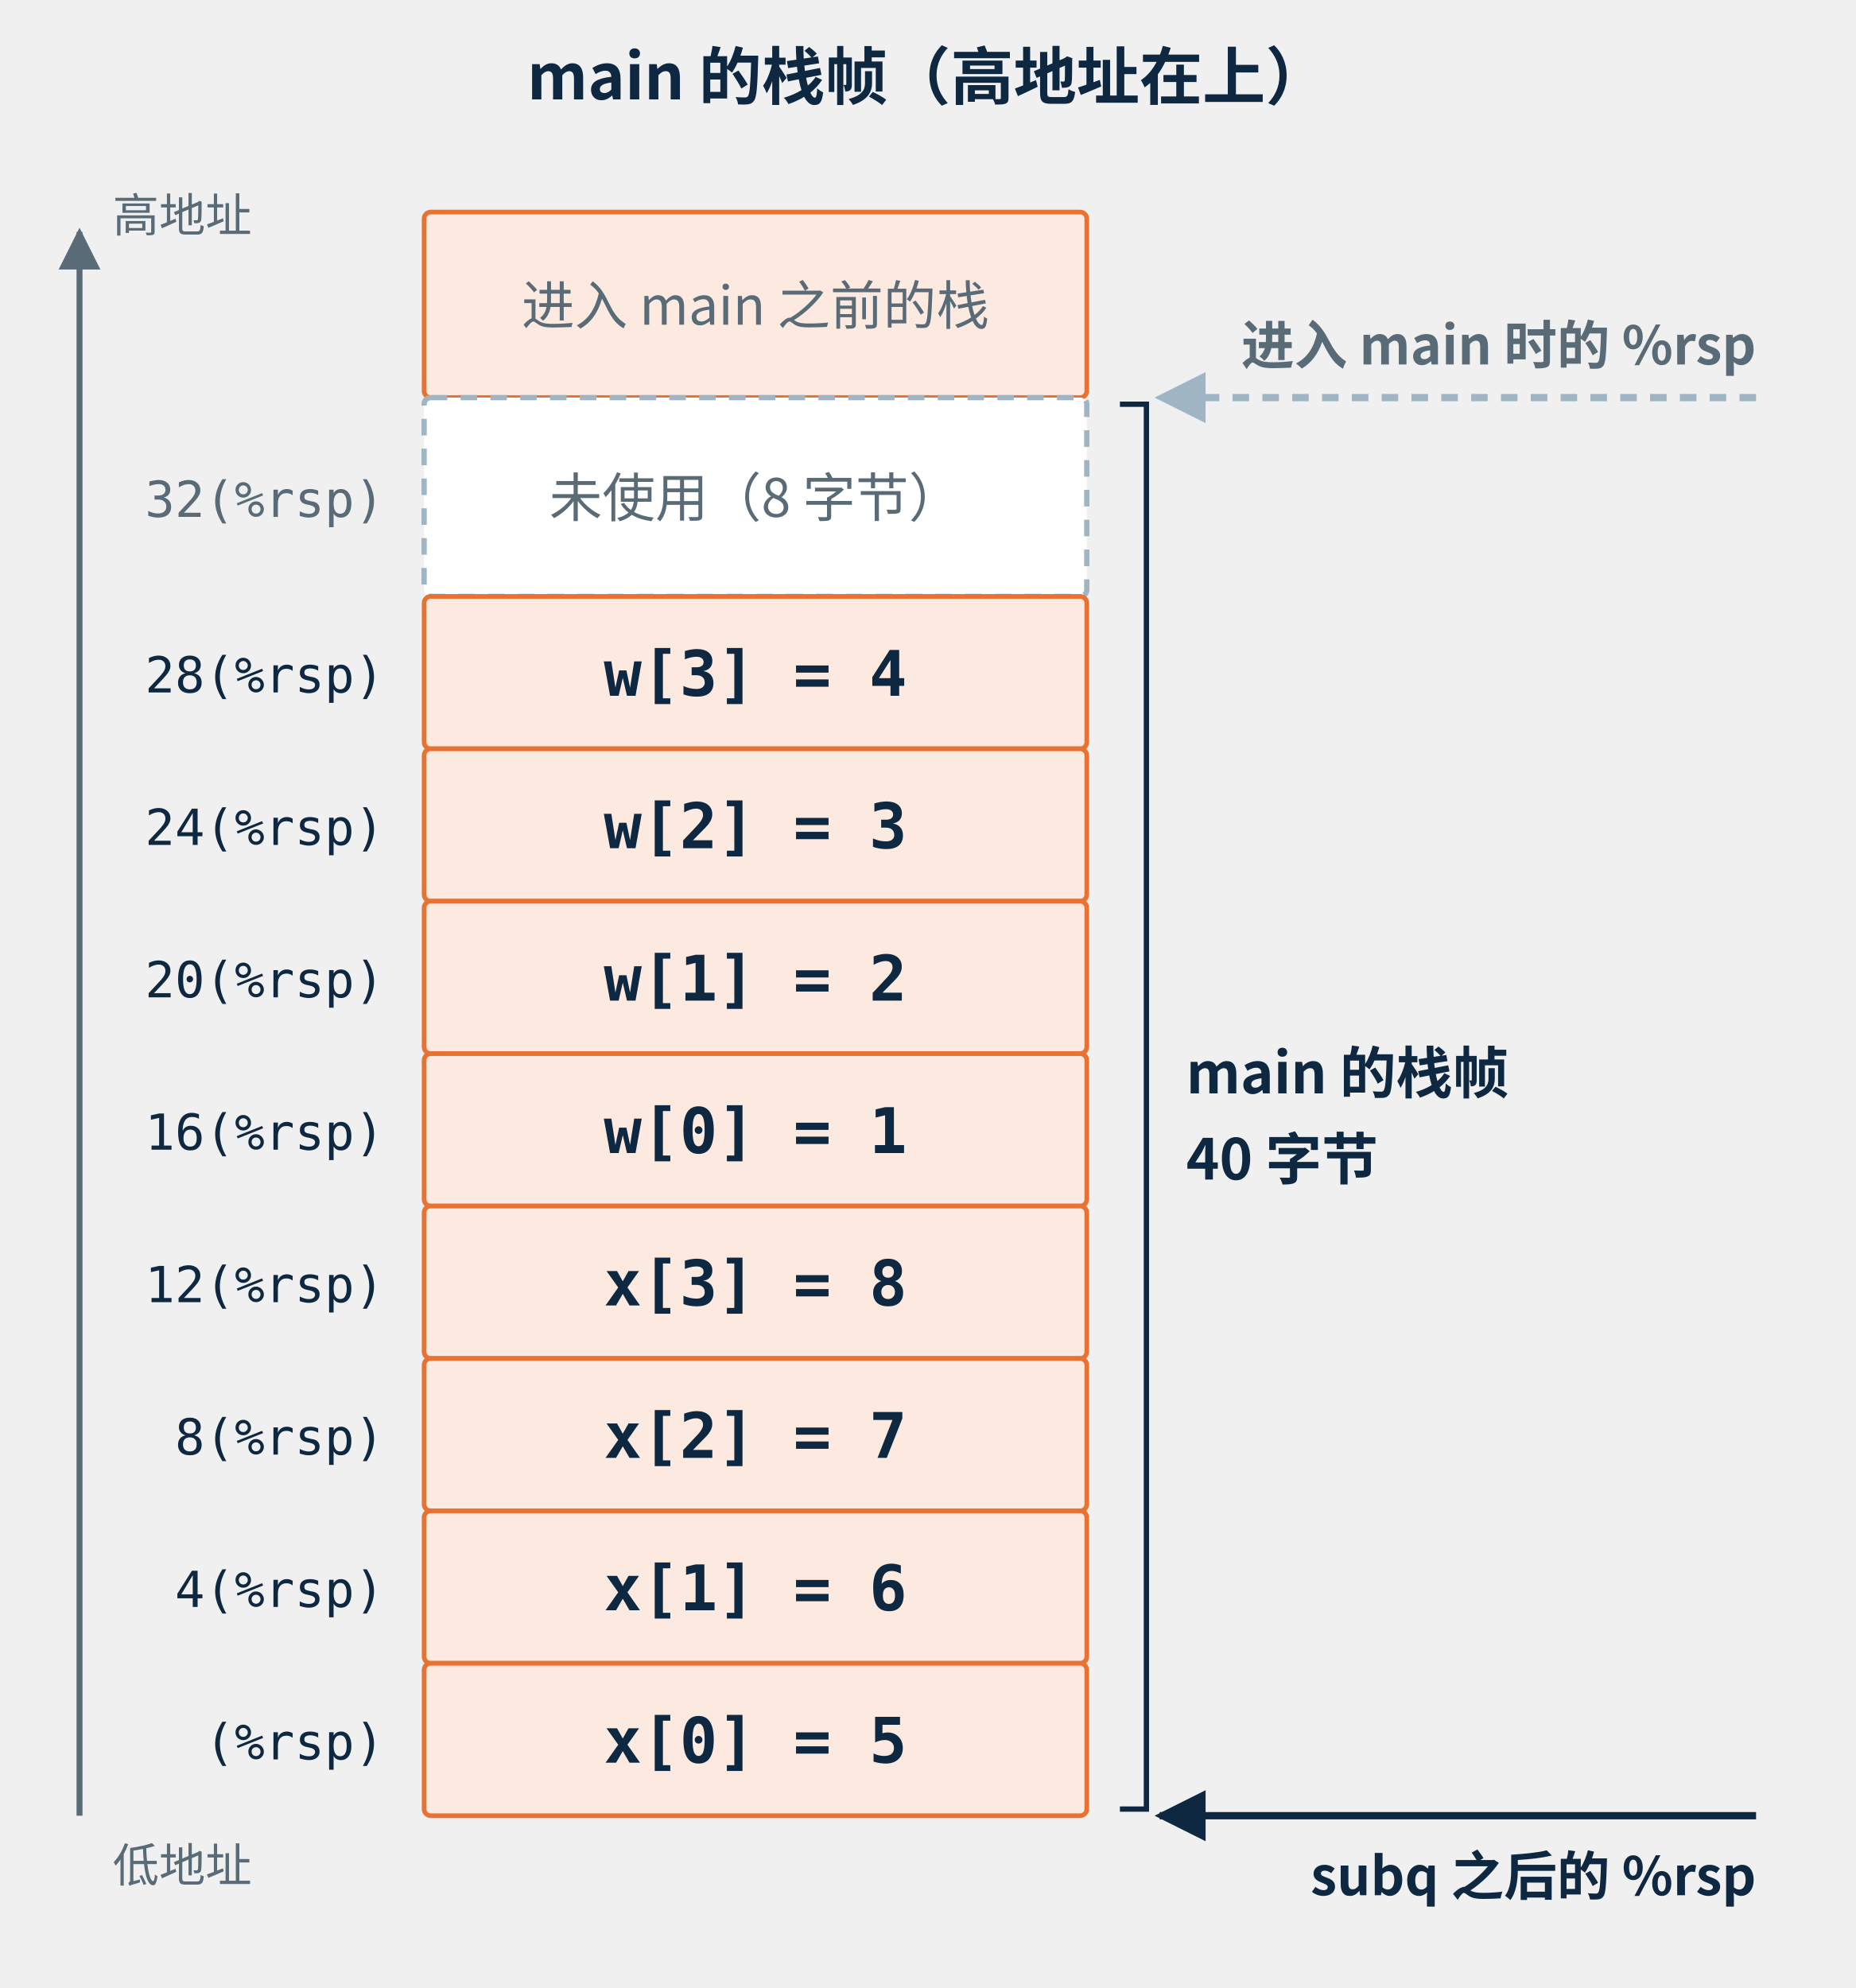
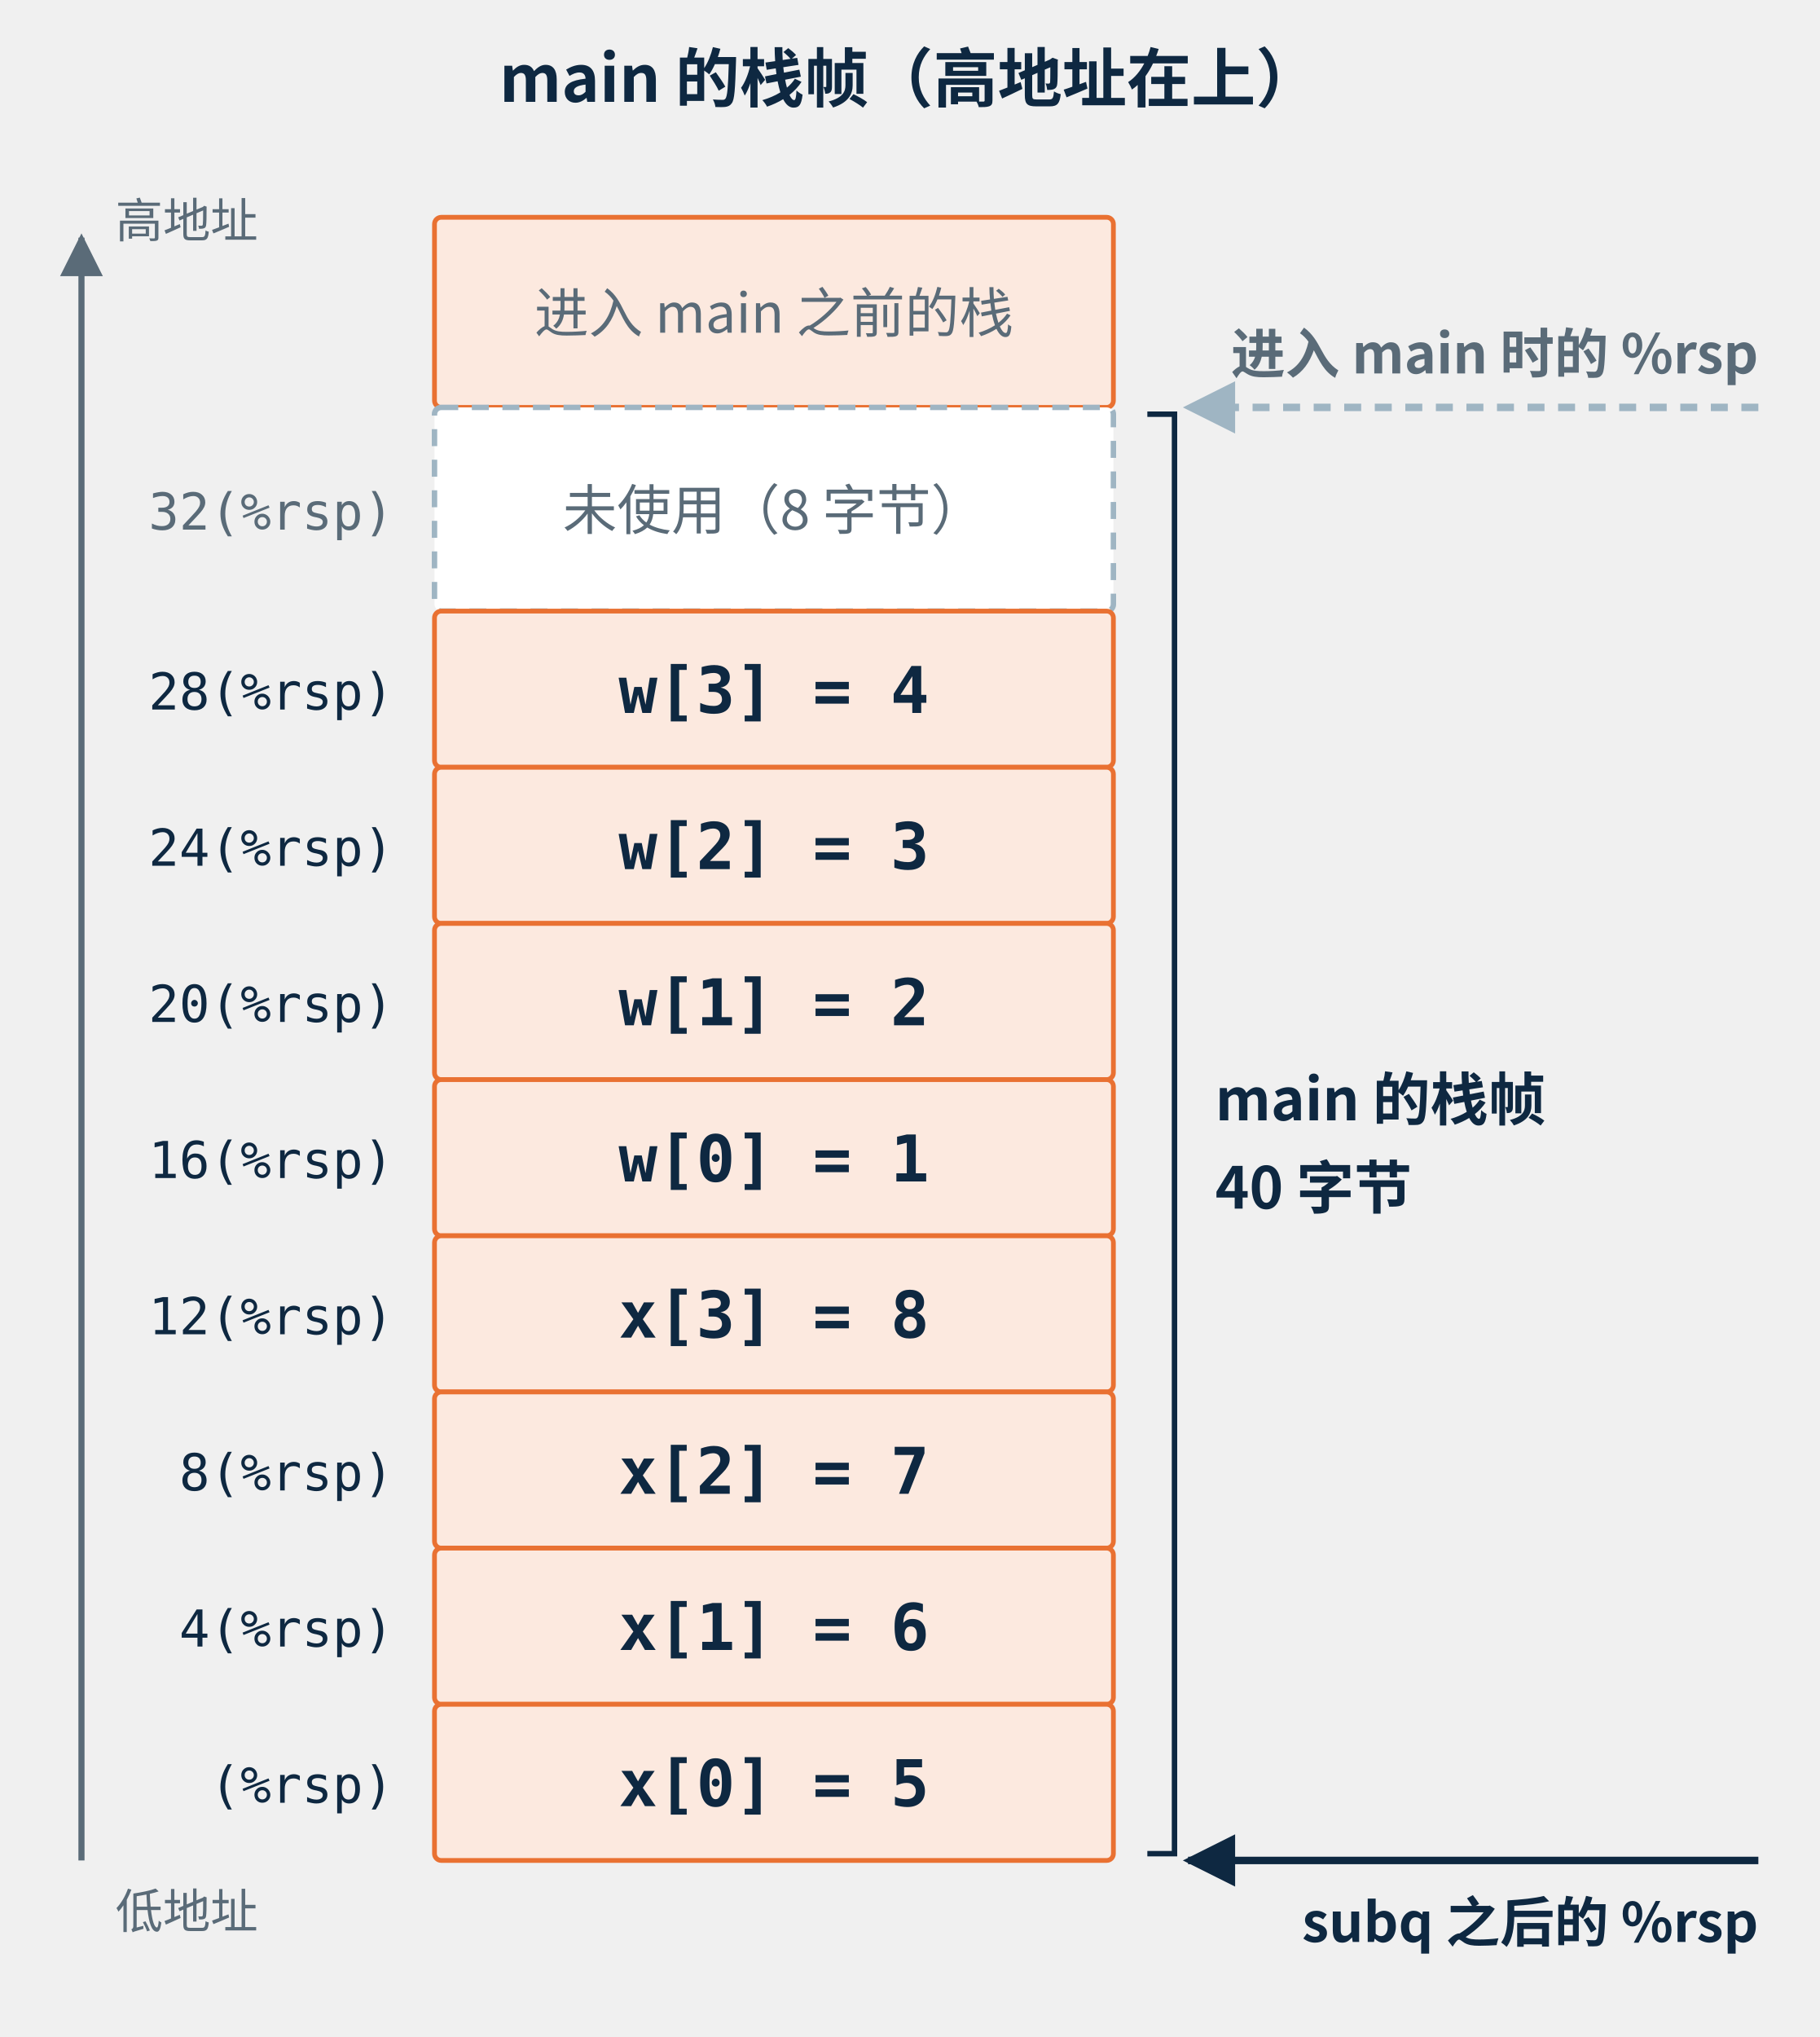
- <svg xmlns="http://www.w3.org/2000/svg" viewBox="0 0 560 600" width="560" height="600">
+ <svg xmlns="http://www.w3.org/2000/svg" viewBox="0 0 536 600" width="536" height="600">
  <defs>
    <marker id="ah-156082" viewBox="0 0 10 10" refX="9" refY="5" markerWidth="7" markerHeight="7" orient="auto-start-reverse">
      <path d="M0,0 L10,5 L0,10 z" fill="#156082" />
    </marker>
    <marker id="ah-e97132" viewBox="0 0 10 10" refX="9" refY="5" markerWidth="7" markerHeight="7" orient="auto-start-reverse">
      <path d="M0,0 L10,5 L0,10 z" fill="#e97132" />
    </marker>
    <marker id="ah-0e2841" viewBox="0 0 10 10" refX="9" refY="5" markerWidth="7" markerHeight="7" orient="auto-start-reverse">
      <path d="M0,0 L10,5 L0,10 z" fill="#0e2841" />
    </marker>
    <marker id="ah-2e7d4f" viewBox="0 0 10 10" refX="9" refY="5" markerWidth="7" markerHeight="7" orient="auto-start-reverse">
      <path d="M0,0 L10,5 L0,10 z" fill="#2e7d4f" />
    </marker>
    <marker id="ah-c0392b" viewBox="0 0 10 10" refX="9" refY="5" markerWidth="7" markerHeight="7" orient="auto-start-reverse">
      <path d="M0,0 L10,5 L0,10 z" fill="#c0392b" />
    </marker>
    <marker id="ah-5a6b78" viewBox="0 0 10 10" refX="9" refY="5" markerWidth="7" markerHeight="7" orient="auto-start-reverse">
      <path d="M0,0 L10,5 L0,10 z" fill="#5a6b78" />
    </marker>
    <marker id="ah-9fb5c3" viewBox="0 0 10 10" refX="9" refY="5" markerWidth="7" markerHeight="7" orient="auto-start-reverse">
      <path d="M0,0 L10,5 L0,10 z" fill="#9fb5c3" />
    </marker>
  </defs>
-   <text x="280.0" y="30.0" font-family="PingFang SC, Noto Sans CJK SC, Source Han Sans SC, sans-serif" font-size="19" font-weight="bold" fill="#0e2841" text-anchor="middle">main 的栈帧（高地址在上）</text>
+   <text x="268.0" y="30.0" font-family="PingFang SC, Noto Sans CJK SC, Source Han Sans SC, sans-serif" font-size="19" font-weight="bold" fill="#0e2841" text-anchor="middle">main 的栈帧（高地址在上）</text>
  <rect x="128.0" y="64.0" width="200.0" height="56.0" rx="2" fill="#fce9df" stroke="#e97132" stroke-width="1.4" />
  <text x="228.0" y="98.0" font-family="PingFang SC, Noto Sans CJK SC, Source Han Sans SC, sans-serif" font-size="16" font-weight="normal" fill="#5a6b78" text-anchor="middle">进入 main 之前的栈</text>
  <rect x="128.0" y="120.0" width="200.0" height="60.0" rx="2" fill="#ffffff" stroke="#9fb5c3" stroke-width="1.6" stroke-dasharray="5 4" />
  <text x="228.0" y="156.0" font-family="PingFang SC, Noto Sans CJK SC, Source Han Sans SC, sans-serif" font-size="16" font-weight="normal" fill="#5a6b78" text-anchor="middle">未使用（8 字节）</text>
  <text x="116.0" y="156.0" font-family="SFMono-Regular, Menlo, DejaVu Sans Mono, Consolas, monospace" font-size="15" font-weight="normal" fill="#5a6b78" text-anchor="end">32(%rsp)</text>
  <rect x="128.0" y="180.0" width="200.0" height="46.0" rx="2" fill="#fce9df" stroke="#e97132" stroke-width="1.4" />
  <text x="228.0" y="210.0" font-family="SFMono-Regular, Menlo, DejaVu Sans Mono, Consolas, monospace" font-size="19" font-weight="bold" fill="#0e2841" text-anchor="middle">w[3] = 4</text>
  <text x="116.0" y="209.0" font-family="SFMono-Regular, Menlo, DejaVu Sans Mono, Consolas, monospace" font-size="15" font-weight="normal" fill="#0e2841" text-anchor="end">28(%rsp)</text>
  <rect x="128.0" y="226.0" width="200.0" height="46.0" rx="2" fill="#fce9df" stroke="#e97132" stroke-width="1.4" />
  <text x="228.0" y="256.0" font-family="SFMono-Regular, Menlo, DejaVu Sans Mono, Consolas, monospace" font-size="19" font-weight="bold" fill="#0e2841" text-anchor="middle">w[2] = 3</text>
  <text x="116.0" y="255.0" font-family="SFMono-Regular, Menlo, DejaVu Sans Mono, Consolas, monospace" font-size="15" font-weight="normal" fill="#0e2841" text-anchor="end">24(%rsp)</text>
  <rect x="128.0" y="272.0" width="200.0" height="46.0" rx="2" fill="#fce9df" stroke="#e97132" stroke-width="1.4" />
  <text x="228.0" y="302.0" font-family="SFMono-Regular, Menlo, DejaVu Sans Mono, Consolas, monospace" font-size="19" font-weight="bold" fill="#0e2841" text-anchor="middle">w[1] = 2</text>
  <text x="116.0" y="301.0" font-family="SFMono-Regular, Menlo, DejaVu Sans Mono, Consolas, monospace" font-size="15" font-weight="normal" fill="#0e2841" text-anchor="end">20(%rsp)</text>
  <rect x="128.0" y="318.0" width="200.0" height="46.0" rx="2" fill="#fce9df" stroke="#e97132" stroke-width="1.4" />
  <text x="228.0" y="348.0" font-family="SFMono-Regular, Menlo, DejaVu Sans Mono, Consolas, monospace" font-size="19" font-weight="bold" fill="#0e2841" text-anchor="middle">w[0] = 1</text>
  <text x="116.0" y="347.0" font-family="SFMono-Regular, Menlo, DejaVu Sans Mono, Consolas, monospace" font-size="15" font-weight="normal" fill="#0e2841" text-anchor="end">16(%rsp)</text>
  <rect x="128.0" y="364.0" width="200.0" height="46.0" rx="2" fill="#fce9df" stroke="#e97132" stroke-width="1.4" />
  <text x="228.0" y="394.0" font-family="SFMono-Regular, Menlo, DejaVu Sans Mono, Consolas, monospace" font-size="19" font-weight="bold" fill="#0e2841" text-anchor="middle">x[3] = 8</text>
  <text x="116.0" y="393.0" font-family="SFMono-Regular, Menlo, DejaVu Sans Mono, Consolas, monospace" font-size="15" font-weight="normal" fill="#0e2841" text-anchor="end">12(%rsp)</text>
  <rect x="128.0" y="410.0" width="200.0" height="46.0" rx="2" fill="#fce9df" stroke="#e97132" stroke-width="1.4" />
  <text x="228.0" y="440.0" font-family="SFMono-Regular, Menlo, DejaVu Sans Mono, Consolas, monospace" font-size="19" font-weight="bold" fill="#0e2841" text-anchor="middle">x[2] = 7</text>
  <text x="116.0" y="439.0" font-family="SFMono-Regular, Menlo, DejaVu Sans Mono, Consolas, monospace" font-size="15" font-weight="normal" fill="#0e2841" text-anchor="end">8(%rsp)</text>
  <rect x="128.0" y="456.0" width="200.0" height="46.0" rx="2" fill="#fce9df" stroke="#e97132" stroke-width="1.4" />
  <text x="228.0" y="486.0" font-family="SFMono-Regular, Menlo, DejaVu Sans Mono, Consolas, monospace" font-size="19" font-weight="bold" fill="#0e2841" text-anchor="middle">x[1] = 6</text>
  <text x="116.0" y="485.0" font-family="SFMono-Regular, Menlo, DejaVu Sans Mono, Consolas, monospace" font-size="15" font-weight="normal" fill="#0e2841" text-anchor="end">4(%rsp)</text>
  <rect x="128.0" y="502.0" width="200.0" height="46.0" rx="2" fill="#fce9df" stroke="#e97132" stroke-width="1.4" />
  <text x="228.0" y="532.0" font-family="SFMono-Regular, Menlo, DejaVu Sans Mono, Consolas, monospace" font-size="19" font-weight="bold" fill="#0e2841" text-anchor="middle">x[0] = 5</text>
  <text x="116.0" y="531.0" font-family="SFMono-Regular, Menlo, DejaVu Sans Mono, Consolas, monospace" font-size="15" font-weight="normal" fill="#0e2841" text-anchor="end">(%rsp)</text>
  <path d="M 338.0 122.0 L 346.0 122.0 L 346.0 546.0 L 338.0 546.0" fill="none" stroke="#0e2841" stroke-width="1.6" />
  <text x="354.0" y="339.8" font-family="PingFang SC, Noto Sans CJK SC, Source Han Sans SC, sans-serif" font-size="16" font-weight="bold" fill="#0e2841" text-anchor="start" />
  <text x="358.0" y="330.0" font-family="PingFang SC, Noto Sans CJK SC, Source Han Sans SC, sans-serif" font-size="17" font-weight="bold" fill="#0e2841" text-anchor="start">main 的栈帧</text>
  <text x="358.0" y="356.0" font-family="PingFang SC, Noto Sans CJK SC, Source Han Sans SC, sans-serif" font-size="17" font-weight="bold" fill="#0e2841" text-anchor="start">40 字节</text>
-   <line x1="530.0" y1="120.0" x2="350.0" y2="120.0" stroke="#9fb5c3" stroke-width="2.2" stroke-dasharray="5 4" marker-end="url(#ah-9fb5c3)" />
-   <text x="530.0" y="110.0" font-family="PingFang SC, Noto Sans CJK SC, Source Han Sans SC, sans-serif" font-size="16" font-weight="bold" fill="#5a6b78" text-anchor="end">进入 main 时的 %rsp</text>
-   <line x1="530.0" y1="548.0" x2="350.0" y2="548.0" stroke="#0e2841" stroke-width="2.2" marker-end="url(#ah-0e2841)" />
-   <text x="530.0" y="572.0" font-family="PingFang SC, Noto Sans CJK SC, Source Han Sans SC, sans-serif" font-size="16" font-weight="bold" fill="#0e2841" text-anchor="end">subq 之后的 %rsp</text>
+   <line x1="518.0" y1="120.0" x2="350.0" y2="120.0" stroke="#9fb5c3" stroke-width="2.2" stroke-dasharray="5 4" marker-end="url(#ah-9fb5c3)" />
+   <text x="518.0" y="110.0" font-family="PingFang SC, Noto Sans CJK SC, Source Han Sans SC, sans-serif" font-size="16" font-weight="bold" fill="#5a6b78" text-anchor="end">进入 main 时的 %rsp</text>
+   <line x1="518.0" y1="548.0" x2="350.0" y2="548.0" stroke="#0e2841" stroke-width="2.2" marker-end="url(#ah-0e2841)" />
+   <text x="518.0" y="572.0" font-family="PingFang SC, Noto Sans CJK SC, Source Han Sans SC, sans-serif" font-size="16" font-weight="bold" fill="#0e2841" text-anchor="end">subq 之后的 %rsp</text>
  <line x1="24.0" y1="548.0" x2="24.0" y2="70.0" stroke="#5a6b78" stroke-width="1.8" marker-end="url(#ah-5a6b78)" />
  <text x="34.0" y="70.0" font-family="PingFang SC, Noto Sans CJK SC, Source Han Sans SC, sans-serif" font-size="14" font-weight="normal" fill="#5a6b78" text-anchor="start">高地址</text>
  <text x="34.0" y="568.0" font-family="PingFang SC, Noto Sans CJK SC, Source Han Sans SC, sans-serif" font-size="14" font-weight="normal" fill="#5a6b78" text-anchor="start">低地址</text>
</svg>
